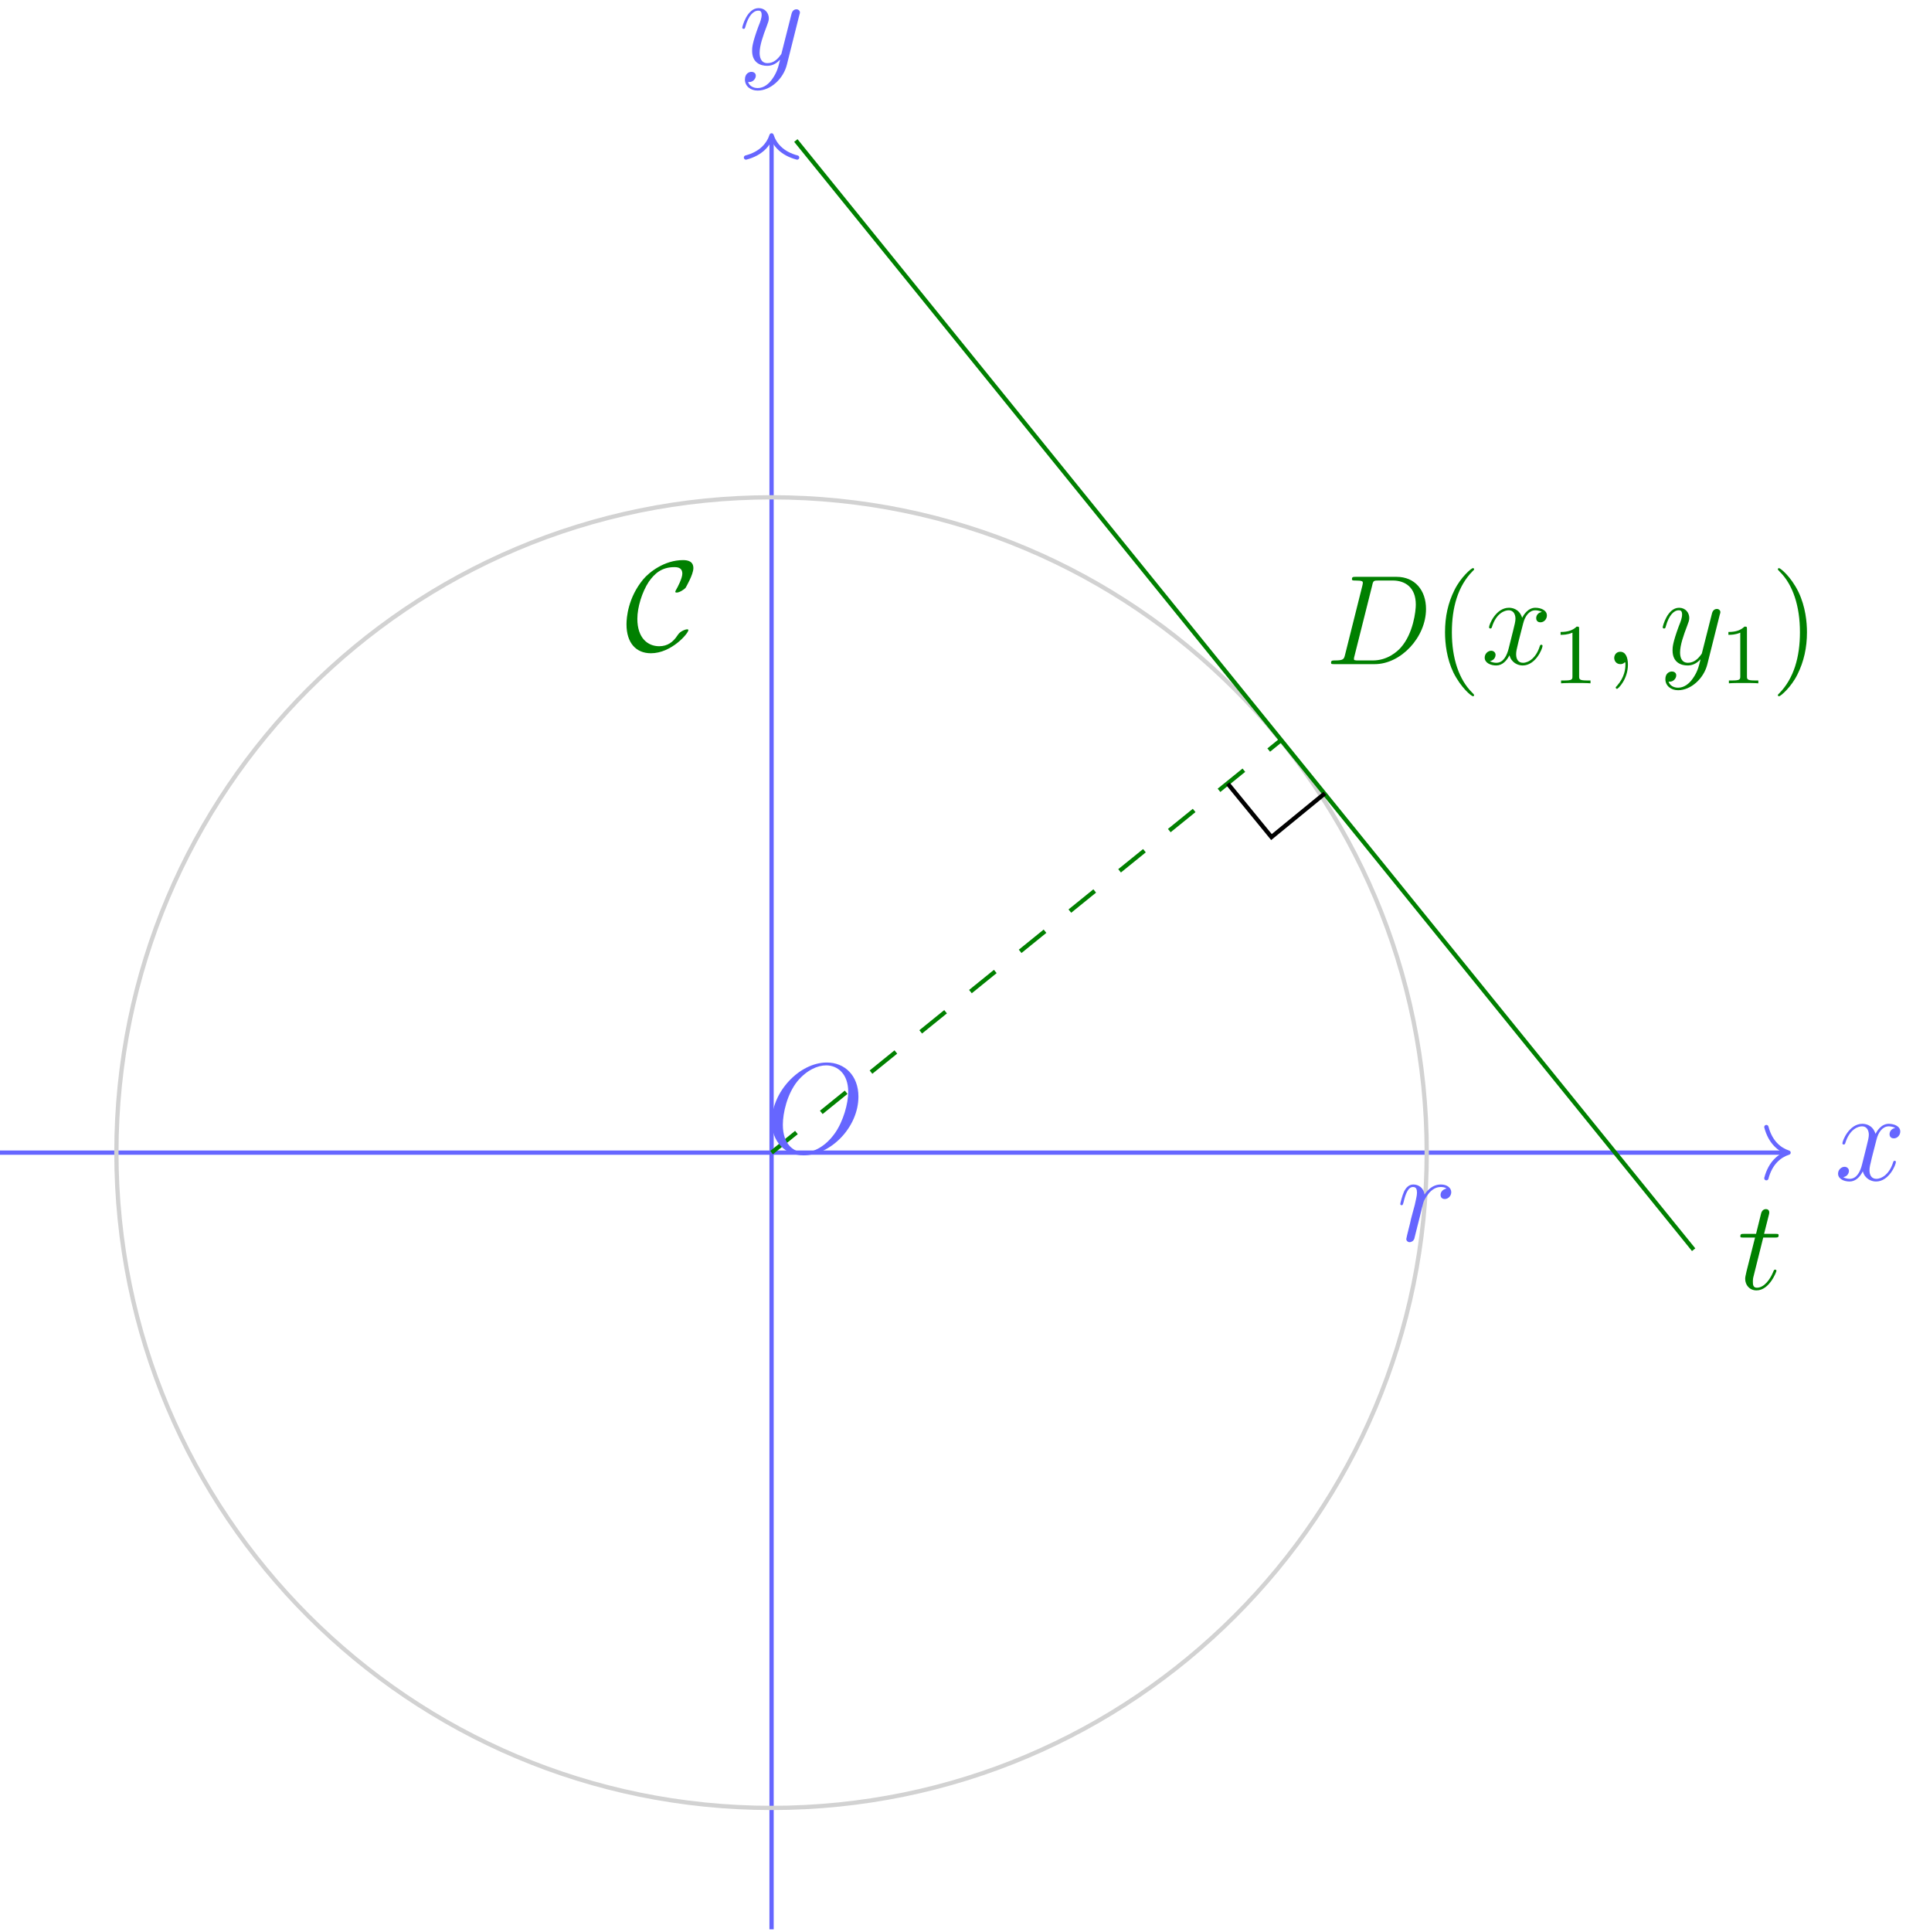
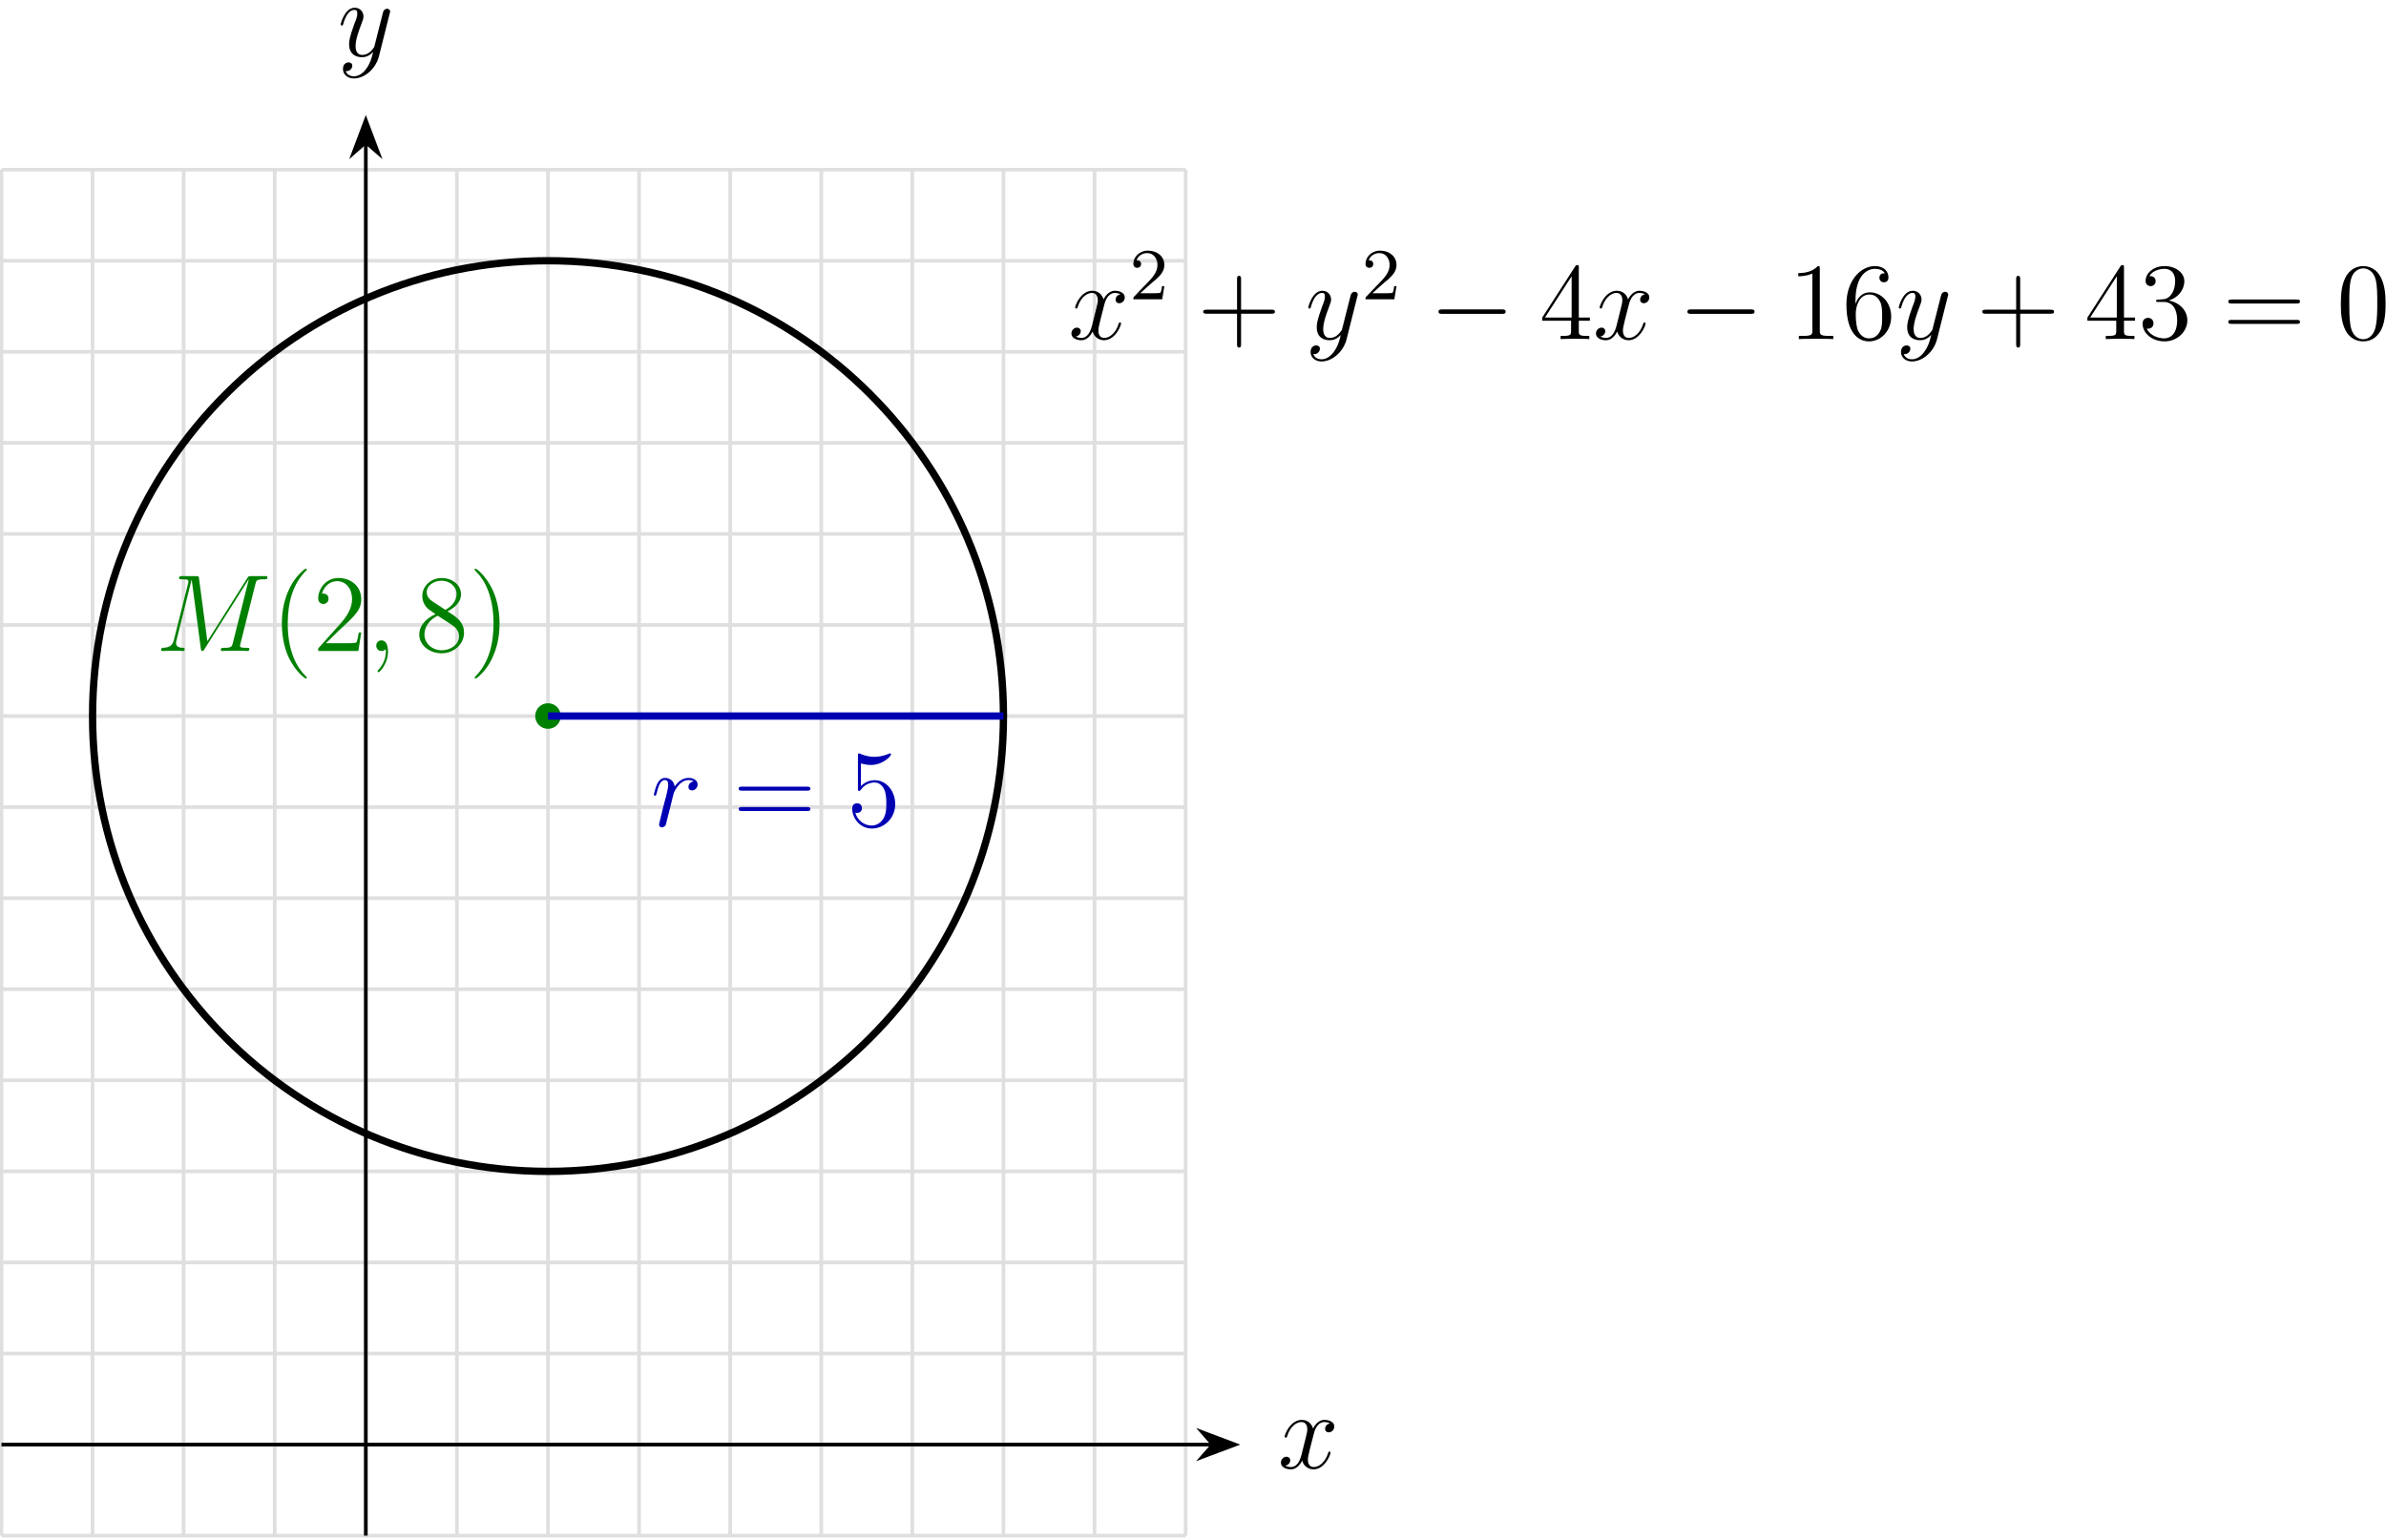
- <svg xmlns="http://www.w3.org/2000/svg" xmlns:xlink="http://www.w3.org/1999/xlink" width="178.065pt" height="180.514pt" viewBox="0 0 178.065 180.514">
+ <svg xmlns="http://www.w3.org/2000/svg" xmlns:xlink="http://www.w3.org/1999/xlink" width="259.884pt" height="167.68pt" viewBox="0 0 259.884 167.68">
  <defs>
    <g>
      <g id="glyph-0-0">
        <path d="M 5.672 -4.875 C 5.281 -4.812 5.141 -4.516 5.141 -4.297 C 5.141 -4 5.359 -3.906 5.531 -3.906 C 5.891 -3.906 6.141 -4.219 6.141 -4.547 C 6.141 -5.047 5.562 -5.266 5.062 -5.266 C 4.344 -5.266 3.938 -4.547 3.828 -4.328 C 3.547 -5.219 2.812 -5.266 2.594 -5.266 C 1.375 -5.266 0.734 -3.703 0.734 -3.438 C 0.734 -3.391 0.781 -3.328 0.859 -3.328 C 0.953 -3.328 0.984 -3.406 1 -3.453 C 1.406 -4.781 2.219 -5.031 2.562 -5.031 C 3.094 -5.031 3.203 -4.531 3.203 -4.25 C 3.203 -3.984 3.125 -3.703 2.984 -3.125 L 2.578 -1.5 C 2.406 -0.781 2.062 -0.125 1.422 -0.125 C 1.359 -0.125 1.062 -0.125 0.812 -0.281 C 1.25 -0.359 1.344 -0.719 1.344 -0.859 C 1.344 -1.094 1.156 -1.25 0.938 -1.25 C 0.641 -1.25 0.328 -0.984 0.328 -0.609 C 0.328 -0.109 0.891 0.125 1.406 0.125 C 1.984 0.125 2.391 -0.328 2.641 -0.828 C 2.828 -0.125 3.438 0.125 3.875 0.125 C 5.094 0.125 5.734 -1.453 5.734 -1.703 C 5.734 -1.766 5.688 -1.812 5.625 -1.812 C 5.516 -1.812 5.5 -1.75 5.469 -1.656 C 5.141 -0.609 4.453 -0.125 3.906 -0.125 C 3.484 -0.125 3.266 -0.438 3.266 -0.922 C 3.266 -1.188 3.312 -1.375 3.5 -2.156 L 3.922 -3.797 C 4.094 -4.5 4.5 -5.031 5.062 -5.031 C 5.078 -5.031 5.422 -5.031 5.672 -4.875 Z M 5.672 -4.875 " />
      </g>
      <g id="glyph-0-1">
        <path d="M 3.141 1.344 C 2.828 1.797 2.359 2.203 1.766 2.203 C 1.625 2.203 1.047 2.172 0.875 1.625 C 0.906 1.641 0.969 1.641 0.984 1.641 C 1.344 1.641 1.594 1.328 1.594 1.047 C 1.594 0.781 1.359 0.688 1.188 0.688 C 0.984 0.688 0.578 0.828 0.578 1.406 C 0.578 2.016 1.094 2.438 1.766 2.438 C 2.969 2.438 4.172 1.344 4.5 0.016 L 5.672 -4.656 C 5.688 -4.703 5.719 -4.781 5.719 -4.859 C 5.719 -5.031 5.562 -5.156 5.391 -5.156 C 5.281 -5.156 5.031 -5.109 4.938 -4.75 L 4.047 -1.234 C 4 -1.016 4 -0.984 3.891 -0.859 C 3.656 -0.531 3.266 -0.125 2.688 -0.125 C 2.016 -0.125 1.953 -0.781 1.953 -1.094 C 1.953 -1.781 2.281 -2.703 2.609 -3.562 C 2.734 -3.906 2.812 -4.078 2.812 -4.312 C 2.812 -4.812 2.453 -5.266 1.859 -5.266 C 0.766 -5.266 0.328 -3.531 0.328 -3.438 C 0.328 -3.391 0.375 -3.328 0.453 -3.328 C 0.562 -3.328 0.578 -3.375 0.625 -3.547 C 0.906 -4.547 1.359 -5.031 1.828 -5.031 C 1.938 -5.031 2.141 -5.031 2.141 -4.641 C 2.141 -4.328 2.016 -3.984 1.828 -3.531 C 1.25 -1.953 1.25 -1.562 1.25 -1.281 C 1.25 -0.141 2.062 0.125 2.656 0.125 C 3 0.125 3.438 0.016 3.844 -0.438 L 3.859 -0.422 C 3.688 0.281 3.562 0.75 3.141 1.344 Z M 3.141 1.344 " />
      </g>
      <g id="glyph-0-2">
-         <path d="M 2.406 -4.812 L 3.5 -4.812 C 3.734 -4.812 3.844 -4.812 3.844 -5.016 C 3.844 -5.156 3.781 -5.156 3.531 -5.156 L 2.484 -5.156 L 2.922 -6.891 C 2.969 -7.062 2.969 -7.094 2.969 -7.172 C 2.969 -7.359 2.828 -7.469 2.672 -7.469 C 2.562 -7.469 2.297 -7.438 2.203 -7.047 L 1.734 -5.156 L 0.609 -5.156 C 0.375 -5.156 0.266 -5.156 0.266 -4.922 C 0.266 -4.812 0.344 -4.812 0.578 -4.812 L 1.641 -4.812 L 0.844 -1.656 C 0.75 -1.234 0.719 -1.109 0.719 -0.953 C 0.719 -0.391 1.109 0.125 1.781 0.125 C 2.984 0.125 3.641 -1.625 3.641 -1.703 C 3.641 -1.781 3.578 -1.812 3.516 -1.812 C 3.484 -1.812 3.438 -1.812 3.422 -1.766 C 3.406 -1.75 3.391 -1.75 3.312 -1.547 C 3.062 -0.953 2.516 -0.125 1.812 -0.125 C 1.453 -0.125 1.438 -0.422 1.438 -0.688 C 1.438 -0.688 1.438 -0.922 1.469 -1.062 Z M 2.406 -4.812 " />
+         <path d="M 10.859 -7.297 C 10.969 -7.703 10.984 -7.812 11.828 -7.812 C 12.062 -7.812 12.172 -7.812 12.172 -8.047 C 12.172 -8.156 12.078 -8.156 11.859 -8.156 L 10.422 -8.156 C 10.125 -8.156 10.109 -8.156 9.984 -7.953 L 5.625 -1.062 L 4.719 -7.906 C 4.688 -8.156 4.672 -8.156 4.359 -8.156 L 2.875 -8.156 C 2.656 -8.156 2.547 -8.156 2.547 -7.938 C 2.547 -7.812 2.656 -7.812 2.828 -7.812 C 3.562 -7.812 3.562 -7.719 3.562 -7.594 C 3.562 -7.562 3.562 -7.5 3.516 -7.312 L 1.984 -1.219 C 1.844 -0.641 1.562 -0.375 0.766 -0.344 C 0.734 -0.344 0.578 -0.328 0.578 -0.125 C 0.578 0 0.688 0 0.734 0 C 0.984 0 1.594 -0.031 1.828 -0.031 L 2.406 -0.031 C 2.562 -0.031 2.766 0 2.938 0 C 3.031 0 3.156 0 3.156 -0.234 C 3.156 -0.328 3.031 -0.344 2.984 -0.344 C 2.594 -0.359 2.219 -0.438 2.219 -0.859 C 2.219 -0.984 2.219 -0.984 2.266 -1.156 L 3.906 -7.75 L 3.922 -7.75 L 4.906 -0.328 C 4.953 -0.031 4.953 0 5.062 0 C 5.203 0 5.266 -0.094 5.312 -0.203 L 10.125 -7.812 L 10.141 -7.812 L 8.406 -0.891 C 8.297 -0.469 8.266 -0.344 7.438 -0.344 C 7.203 -0.344 7.094 -0.344 7.094 -0.125 C 7.094 0 7.203 0 7.266 0 C 7.469 0 7.703 -0.031 7.906 -0.031 L 9.328 -0.031 C 9.531 -0.031 9.781 0 9.984 0 C 10.078 0 10.203 0 10.203 -0.234 C 10.203 -0.344 10.094 -0.344 9.922 -0.344 C 9.188 -0.344 9.188 -0.438 9.188 -0.562 C 9.188 -0.578 9.188 -0.656 9.219 -0.75 Z M 10.859 -7.297 " />
      </g>
      <g id="glyph-0-3">
-         <path d="M 8.672 -5.234 C 8.672 -7.203 7.391 -8.422 5.719 -8.422 C 3.156 -8.422 0.578 -5.672 0.578 -2.906 C 0.578 -1.031 1.812 0.25 3.547 0.25 C 6.062 0.25 8.672 -2.359 8.672 -5.234 Z M 3.625 -0.031 C 2.641 -0.031 1.609 -0.734 1.609 -2.609 C 1.609 -3.688 2 -5.469 2.969 -6.672 C 3.844 -7.719 4.859 -8.156 5.656 -8.156 C 6.703 -8.156 7.719 -7.391 7.719 -5.672 C 7.719 -4.609 7.266 -2.938 6.469 -1.812 C 5.594 -0.578 4.5 -0.031 3.625 -0.031 Z M 3.625 -0.031 " />
+         <path d="M 2.328 0.047 C 2.328 -0.641 2.109 -1.156 1.609 -1.156 C 1.234 -1.156 1.047 -0.844 1.047 -0.578 C 1.047 -0.328 1.219 0 1.625 0 C 1.781 0 1.906 -0.047 2.016 -0.156 C 2.047 -0.172 2.062 -0.172 2.062 -0.172 C 2.094 -0.172 2.094 -0.016 2.094 0.047 C 2.094 0.438 2.016 1.219 1.328 2 C 1.188 2.141 1.188 2.156 1.188 2.188 C 1.188 2.25 1.25 2.312 1.312 2.312 C 1.406 2.312 2.328 1.422 2.328 0.047 Z M 2.328 0.047 " />
      </g>
      <g id="glyph-0-4">
-         <path d="M 1.875 -0.891 C 1.766 -0.469 1.75 -0.344 0.906 -0.344 C 0.688 -0.344 0.562 -0.344 0.562 -0.125 C 0.562 0 0.641 0 0.875 0 L 4.656 0 C 7.078 0 9.438 -2.5 9.438 -5.156 C 9.438 -6.891 8.406 -8.156 6.688 -8.156 L 2.859 -8.156 C 2.625 -8.156 2.516 -8.156 2.516 -7.938 C 2.516 -7.812 2.625 -7.812 2.812 -7.812 C 3.531 -7.812 3.531 -7.719 3.531 -7.594 C 3.531 -7.562 3.531 -7.5 3.484 -7.312 Z M 4.406 -7.344 C 4.5 -7.797 4.547 -7.812 5.016 -7.812 L 6.328 -7.812 C 7.453 -7.812 8.484 -7.203 8.484 -5.562 C 8.484 -4.953 8.25 -2.875 7.094 -1.562 C 6.75 -1.172 5.844 -0.344 4.469 -0.344 L 3.109 -0.344 C 2.938 -0.344 2.922 -0.344 2.844 -0.359 C 2.719 -0.375 2.703 -0.391 2.703 -0.484 C 2.703 -0.578 2.719 -0.641 2.75 -0.75 Z M 4.406 -7.344 " />
-       </g>
-       <g id="glyph-0-5">
-         <path d="M 2.328 0.047 C 2.328 -0.641 2.109 -1.156 1.609 -1.156 C 1.234 -1.156 1.047 -0.844 1.047 -0.578 C 1.047 -0.328 1.219 0 1.625 0 C 1.781 0 1.906 -0.047 2.016 -0.156 C 2.047 -0.172 2.062 -0.172 2.062 -0.172 C 2.094 -0.172 2.094 -0.016 2.094 0.047 C 2.094 0.438 2.016 1.219 1.328 2 C 1.188 2.141 1.188 2.156 1.188 2.188 C 1.188 2.25 1.25 2.312 1.312 2.312 C 1.406 2.312 2.328 1.422 2.328 0.047 Z M 2.328 0.047 " />
-       </g>
-       <g id="glyph-0-6">
        <path d="M 4.656 -4.891 C 4.281 -4.812 4.094 -4.547 4.094 -4.297 C 4.094 -4 4.312 -3.906 4.484 -3.906 C 4.812 -3.906 5.094 -4.203 5.094 -4.547 C 5.094 -4.938 4.719 -5.266 4.125 -5.266 C 3.641 -5.266 3.094 -5.062 2.594 -4.328 C 2.516 -4.953 2.031 -5.266 1.547 -5.266 C 1.094 -5.266 0.844 -4.906 0.703 -4.656 C 0.5 -4.219 0.328 -3.5 0.328 -3.438 C 0.328 -3.391 0.375 -3.328 0.453 -3.328 C 0.547 -3.328 0.562 -3.344 0.641 -3.625 C 0.812 -4.344 1.047 -5.031 1.516 -5.031 C 1.812 -5.031 1.891 -4.828 1.891 -4.484 C 1.891 -4.219 1.766 -3.75 1.688 -3.375 L 1.344 -2.094 C 1.297 -1.859 1.172 -1.328 1.109 -1.109 C 1.031 -0.797 0.891 -0.234 0.891 -0.172 C 0.891 -0.016 1.031 0.125 1.203 0.125 C 1.344 0.125 1.562 0.031 1.641 -0.203 C 1.672 -0.297 2.109 -2.109 2.188 -2.375 C 2.25 -2.641 2.312 -2.891 2.375 -3.156 C 2.422 -3.328 2.469 -3.516 2.516 -3.672 C 2.547 -3.781 2.875 -4.359 3.172 -4.625 C 3.312 -4.75 3.625 -5.031 4.109 -5.031 C 4.297 -5.031 4.5 -5 4.656 -4.891 Z M 4.656 -4.891 " />
      </g>
      <g id="glyph-1-0">
        <path d="M 3.891 2.906 C 3.891 2.875 3.891 2.844 3.688 2.641 C 2.484 1.438 1.812 -0.531 1.812 -2.969 C 1.812 -5.297 2.375 -7.297 3.766 -8.703 C 3.891 -8.812 3.891 -8.828 3.891 -8.875 C 3.891 -8.938 3.828 -8.969 3.781 -8.969 C 3.625 -8.969 2.641 -8.109 2.062 -6.938 C 1.453 -5.719 1.172 -4.453 1.172 -2.969 C 1.172 -1.906 1.344 -0.484 1.953 0.781 C 2.672 2.219 3.641 3 3.781 3 C 3.828 3 3.891 2.969 3.891 2.906 Z M 3.891 2.906 " />
      </g>
      <g id="glyph-1-1">
+         <path d="M 5.266 -2.016 L 5 -2.016 C 4.953 -1.812 4.859 -1.141 4.75 -0.953 C 4.656 -0.844 3.984 -0.844 3.625 -0.844 L 1.406 -0.844 C 1.734 -1.125 2.469 -1.891 2.766 -2.172 C 4.594 -3.844 5.266 -4.469 5.266 -5.656 C 5.266 -7.031 4.172 -7.953 2.781 -7.953 C 1.406 -7.953 0.578 -6.766 0.578 -5.734 C 0.578 -5.125 1.109 -5.125 1.141 -5.125 C 1.406 -5.125 1.703 -5.312 1.703 -5.688 C 1.703 -6.031 1.484 -6.25 1.141 -6.25 C 1.047 -6.25 1.016 -6.25 0.984 -6.234 C 1.203 -7.047 1.859 -7.609 2.625 -7.609 C 3.641 -7.609 4.266 -6.75 4.266 -5.656 C 4.266 -4.641 3.688 -3.75 3 -2.984 L 0.578 -0.281 L 0.578 0 L 4.953 0 Z M 5.266 -2.016 " />
+       </g>
+       <g id="glyph-1-2">
+         <path d="M 3.562 -4.312 C 4.156 -4.641 5.031 -5.188 5.031 -6.188 C 5.031 -7.234 4.031 -7.953 2.922 -7.953 C 1.75 -7.953 0.812 -7.078 0.812 -5.984 C 0.812 -5.578 0.938 -5.172 1.266 -4.766 C 1.406 -4.609 1.406 -4.609 2.25 -4.016 C 1.094 -3.484 0.484 -2.672 0.484 -1.812 C 0.484 -0.531 1.703 0.25 2.922 0.25 C 4.25 0.25 5.359 -0.734 5.359 -1.984 C 5.359 -3.203 4.5 -3.734 3.562 -4.312 Z M 1.938 -5.391 C 1.781 -5.5 1.297 -5.812 1.297 -6.391 C 1.297 -7.172 2.109 -7.656 2.922 -7.656 C 3.781 -7.656 4.547 -7.047 4.547 -6.188 C 4.547 -5.453 4.016 -4.859 3.328 -4.484 Z M 2.5 -3.844 L 3.938 -2.906 C 4.25 -2.703 4.812 -2.328 4.812 -1.609 C 4.812 -0.688 3.891 -0.078 2.922 -0.078 C 1.906 -0.078 1.047 -0.812 1.047 -1.812 C 1.047 -2.734 1.719 -3.484 2.5 -3.844 Z M 2.5 -3.844 " />
+       </g>
+       <g id="glyph-1-3">
        <path d="M 3.375 -2.969 C 3.375 -3.891 3.25 -5.359 2.578 -6.75 C 1.875 -8.188 0.891 -8.969 0.766 -8.969 C 0.719 -8.969 0.656 -8.938 0.656 -8.875 C 0.656 -8.828 0.656 -8.812 0.859 -8.609 C 2.062 -7.406 2.719 -5.422 2.719 -2.984 C 2.719 -0.672 2.156 1.328 0.781 2.734 C 0.656 2.844 0.656 2.875 0.656 2.906 C 0.656 2.969 0.719 3 0.766 3 C 0.922 3 1.906 2.141 2.484 0.969 C 3.094 -0.25 3.375 -1.547 3.375 -2.969 Z M 3.375 -2.969 " />
      </g>
+       <g id="glyph-1-4">
+         <path d="M 8.062 -3.875 C 8.234 -3.875 8.453 -3.875 8.453 -4.094 C 8.453 -4.312 8.25 -4.312 8.062 -4.312 L 1.031 -4.312 C 0.859 -4.312 0.641 -4.312 0.641 -4.094 C 0.641 -3.875 0.844 -3.875 1.031 -3.875 Z M 8.062 -1.656 C 8.234 -1.656 8.453 -1.656 8.453 -1.859 C 8.453 -2.094 8.25 -2.094 8.062 -2.094 L 1.031 -2.094 C 0.859 -2.094 0.641 -2.094 0.641 -1.875 C 0.641 -1.656 0.844 -1.656 1.031 -1.656 Z M 8.062 -1.656 " />
+       </g>
+       <g id="glyph-1-5">
+         <path d="M 1.531 -6.844 C 2.047 -6.688 2.469 -6.672 2.594 -6.672 C 3.938 -6.672 4.812 -7.656 4.812 -7.828 C 4.812 -7.875 4.781 -7.938 4.703 -7.938 C 4.688 -7.938 4.656 -7.938 4.547 -7.891 C 3.891 -7.609 3.312 -7.562 3 -7.562 C 2.219 -7.562 1.656 -7.812 1.422 -7.906 C 1.344 -7.938 1.312 -7.938 1.297 -7.938 C 1.203 -7.938 1.203 -7.859 1.203 -7.672 L 1.203 -4.125 C 1.203 -3.906 1.203 -3.844 1.344 -3.844 C 1.406 -3.844 1.422 -3.844 1.547 -4 C 1.875 -4.484 2.438 -4.766 3.031 -4.766 C 3.672 -4.766 3.984 -4.188 4.078 -3.984 C 4.281 -3.516 4.297 -2.922 4.297 -2.469 C 4.297 -2.016 4.297 -1.344 3.953 -0.797 C 3.688 -0.375 3.234 -0.078 2.703 -0.078 C 1.906 -0.078 1.141 -0.609 0.922 -1.484 C 0.984 -1.453 1.047 -1.453 1.109 -1.453 C 1.312 -1.453 1.641 -1.562 1.641 -1.969 C 1.641 -2.312 1.406 -2.5 1.109 -2.5 C 0.891 -2.5 0.578 -2.391 0.578 -1.922 C 0.578 -0.906 1.406 0.25 2.719 0.25 C 4.078 0.25 5.266 -0.891 5.266 -2.406 C 5.266 -3.828 4.297 -5.016 3.047 -5.016 C 2.359 -5.016 1.844 -4.703 1.531 -4.375 Z M 1.531 -6.844 " />
+       </g>
+       <g id="glyph-1-6">
+         <path d="M 4.766 -2.766 L 8.062 -2.766 C 8.234 -2.766 8.453 -2.766 8.453 -2.969 C 8.453 -3.203 8.25 -3.203 8.062 -3.203 L 4.766 -3.203 L 4.766 -6.5 C 4.766 -6.672 4.766 -6.891 4.547 -6.891 C 4.328 -6.891 4.328 -6.688 4.328 -6.5 L 4.328 -3.203 L 1.031 -3.203 C 0.859 -3.203 0.641 -3.203 0.641 -2.984 C 0.641 -2.766 0.844 -2.766 1.031 -2.766 L 4.328 -2.766 L 4.328 0.531 C 4.328 0.703 4.328 0.922 4.547 0.922 C 4.766 0.922 4.766 0.719 4.766 0.531 Z M 4.766 -2.766 " />
+       </g>
+       <g id="glyph-1-7">
+         <path d="M 4.312 -7.781 C 4.312 -8.016 4.312 -8.062 4.141 -8.062 C 4.047 -8.062 4.016 -8.062 3.922 -7.922 L 0.328 -2.344 L 0.328 -2 L 3.469 -2 L 3.469 -0.906 C 3.469 -0.469 3.438 -0.344 2.562 -0.344 L 2.328 -0.344 L 2.328 0 C 2.609 -0.031 3.547 -0.031 3.891 -0.031 C 4.219 -0.031 5.172 -0.031 5.453 0 L 5.453 -0.344 L 5.219 -0.344 C 4.344 -0.344 4.312 -0.469 4.312 -0.906 L 4.312 -2 L 5.516 -2 L 5.516 -2.344 L 4.312 -2.344 Z M 3.531 -6.844 L 3.531 -2.344 L 0.625 -2.344 Z M 3.531 -6.844 " />
+       </g>
+       <g id="glyph-1-8">
+         <path d="M 3.438 -7.656 C 3.438 -7.938 3.438 -7.953 3.203 -7.953 C 2.922 -7.625 2.312 -7.188 1.094 -7.188 L 1.094 -6.844 C 1.359 -6.844 1.953 -6.844 2.625 -7.141 L 2.625 -0.922 C 2.625 -0.484 2.578 -0.344 1.531 -0.344 L 1.156 -0.344 L 1.156 0 C 1.484 -0.031 2.641 -0.031 3.031 -0.031 C 3.438 -0.031 4.578 -0.031 4.906 0 L 4.906 -0.344 L 4.531 -0.344 C 3.484 -0.344 3.438 -0.484 3.438 -0.922 Z M 3.438 -7.656 " />
+       </g>
+       <g id="glyph-1-9">
+         <path d="M 1.469 -4.156 C 1.469 -7.188 2.938 -7.656 3.578 -7.656 C 4.016 -7.656 4.453 -7.531 4.672 -7.172 C 4.531 -7.172 4.078 -7.172 4.078 -6.688 C 4.078 -6.422 4.25 -6.188 4.562 -6.188 C 4.859 -6.188 5.062 -6.375 5.062 -6.719 C 5.062 -7.344 4.609 -7.953 3.578 -7.953 C 2.062 -7.953 0.484 -6.406 0.484 -3.781 C 0.484 -0.484 1.922 0.25 2.938 0.25 C 4.25 0.25 5.359 -0.891 5.359 -2.438 C 5.359 -4.031 4.25 -5.094 3.047 -5.094 C 1.984 -5.094 1.594 -4.172 1.469 -3.844 Z M 2.938 -0.078 C 2.188 -0.078 1.828 -0.734 1.719 -0.984 C 1.609 -1.297 1.5 -1.891 1.5 -2.719 C 1.5 -3.672 1.922 -4.859 3 -4.859 C 3.656 -4.859 4 -4.406 4.188 -4 C 4.375 -3.562 4.375 -2.969 4.375 -2.453 C 4.375 -1.844 4.375 -1.297 4.141 -0.844 C 3.844 -0.281 3.422 -0.078 2.938 -0.078 Z M 2.938 -0.078 " />
+       </g>
+       <g id="glyph-1-10">
+         <path d="M 2.203 -4.297 C 2 -4.281 1.953 -4.266 1.953 -4.156 C 1.953 -4.047 2.016 -4.047 2.219 -4.047 L 2.766 -4.047 C 3.797 -4.047 4.25 -3.203 4.25 -2.062 C 4.25 -0.484 3.438 -0.078 2.844 -0.078 C 2.266 -0.078 1.297 -0.344 0.938 -1.141 C 1.328 -1.078 1.672 -1.297 1.672 -1.719 C 1.672 -2.062 1.422 -2.312 1.094 -2.312 C 0.797 -2.312 0.484 -2.141 0.484 -1.688 C 0.484 -0.625 1.547 0.25 2.875 0.25 C 4.297 0.25 5.359 -0.844 5.359 -2.047 C 5.359 -3.141 4.469 -4 3.328 -4.203 C 4.359 -4.5 5.031 -5.375 5.031 -6.312 C 5.031 -7.25 4.047 -7.953 2.891 -7.953 C 1.703 -7.953 0.812 -7.219 0.812 -6.344 C 0.812 -5.875 1.188 -5.766 1.359 -5.766 C 1.609 -5.766 1.906 -5.953 1.906 -6.312 C 1.906 -6.688 1.609 -6.859 1.344 -6.859 C 1.281 -6.859 1.25 -6.859 1.219 -6.844 C 1.672 -7.656 2.797 -7.656 2.859 -7.656 C 3.25 -7.656 4.031 -7.484 4.031 -6.312 C 4.031 -6.078 4 -5.422 3.641 -4.906 C 3.281 -4.375 2.875 -4.344 2.562 -4.328 Z M 2.203 -4.297 " />
+       </g>
+       <g id="glyph-1-11">
+         <path d="M 5.359 -3.828 C 5.359 -4.812 5.297 -5.781 4.859 -6.688 C 4.375 -7.688 3.516 -7.953 2.922 -7.953 C 2.234 -7.953 1.391 -7.609 0.938 -6.609 C 0.609 -5.859 0.484 -5.109 0.484 -3.828 C 0.484 -2.672 0.578 -1.797 1 -0.938 C 1.469 -0.031 2.297 0.25 2.922 0.25 C 3.953 0.25 4.547 -0.375 4.906 -1.062 C 5.328 -1.953 5.359 -3.125 5.359 -3.828 Z M 2.922 0.016 C 2.531 0.016 1.75 -0.203 1.531 -1.5 C 1.406 -2.219 1.406 -3.125 1.406 -3.969 C 1.406 -4.953 1.406 -5.828 1.594 -6.531 C 1.797 -7.344 2.406 -7.703 2.922 -7.703 C 3.375 -7.703 4.062 -7.438 4.297 -6.406 C 4.453 -5.719 4.453 -4.781 4.453 -3.969 C 4.453 -3.172 4.453 -2.266 4.312 -1.531 C 4.094 -0.219 3.328 0.016 2.922 0.016 Z M 2.922 0.016 " />
+       </g>
      <g id="glyph-2-0">
-         <path d="M 2.5 -5.078 C 2.5 -5.297 2.484 -5.297 2.266 -5.297 C 1.938 -4.984 1.516 -4.797 0.766 -4.797 L 0.766 -4.531 C 0.984 -4.531 1.406 -4.531 1.875 -4.734 L 1.875 -0.656 C 1.875 -0.359 1.844 -0.266 1.094 -0.266 L 0.812 -0.266 L 0.812 0 C 1.141 -0.031 1.828 -0.031 2.188 -0.031 C 2.547 -0.031 3.234 -0.031 3.562 0 L 3.562 -0.266 L 3.281 -0.266 C 2.531 -0.266 2.5 -0.359 2.5 -0.656 Z M 2.5 -5.078 " />
+         <path d="M 2.25 -1.625 C 2.375 -1.75 2.703 -2.016 2.844 -2.125 C 3.328 -2.578 3.797 -3.016 3.797 -3.734 C 3.797 -4.688 3 -5.297 2.016 -5.297 C 1.047 -5.297 0.422 -4.578 0.422 -3.859 C 0.422 -3.469 0.734 -3.422 0.844 -3.422 C 1.016 -3.422 1.266 -3.531 1.266 -3.844 C 1.266 -4.25 0.859 -4.25 0.766 -4.25 C 1 -4.844 1.531 -5.031 1.922 -5.031 C 2.656 -5.031 3.047 -4.406 3.047 -3.734 C 3.047 -2.906 2.469 -2.297 1.516 -1.344 L 0.516 -0.297 C 0.422 -0.219 0.422 -0.203 0.422 0 L 3.562 0 L 3.797 -1.422 L 3.547 -1.422 C 3.531 -1.266 3.469 -0.875 3.375 -0.719 C 3.328 -0.656 2.719 -0.656 2.594 -0.656 L 1.172 -0.656 Z M 2.25 -1.625 " />
      </g>
      <g id="glyph-3-0">
-         <path d="M 5.922 -1.875 C 5.922 -1.953 5.875 -1.953 5.812 -1.953 C 5.609 -1.953 5.312 -1.781 5.312 -1.781 C 5.062 -1.625 5.016 -1.547 4.875 -1.344 C 4.5 -0.781 3.984 -0.375 3.203 -0.375 C 2.125 -0.375 1.156 -1.141 1.156 -2.938 C 1.156 -4.016 1.594 -5.438 2.219 -6.391 C 2.75 -7.141 3.391 -7.766 4.625 -7.766 C 5.078 -7.766 5.359 -7.609 5.359 -7.156 C 5.359 -6.734 4.922 -5.891 4.781 -5.656 C 4.703 -5.516 4.703 -5.5 4.703 -5.469 C 4.703 -5.391 4.766 -5.391 4.844 -5.391 C 5.078 -5.391 5.516 -5.656 5.672 -5.844 C 5.688 -5.891 6.391 -7.062 6.391 -7.672 C 6.391 -8.328 5.844 -8.422 5.422 -8.422 C 3.688 -8.422 2.266 -7.297 1.703 -6.625 C 0.281 -4.906 0.141 -3.047 0.141 -2.422 C 0.141 -0.688 1.031 0.281 2.422 0.281 C 4.344 0.281 5.922 -1.578 5.922 -1.875 Z M 5.922 -1.875 " />
+         <path d="M 7.875 -2.75 C 8.078 -2.75 8.297 -2.75 8.297 -2.984 C 8.297 -3.234 8.078 -3.234 7.875 -3.234 L 1.406 -3.234 C 1.203 -3.234 0.984 -3.234 0.984 -2.984 C 0.984 -2.75 1.203 -2.75 1.406 -2.75 Z M 7.875 -2.75 " />
      </g>
    </g>
    <clipPath id="clip-0">
-       <path clip-rule="nonzero" d="M 171 104 L 177.598 104 L 177.598 111 L 171 111 Z M 171 104 " />
+       <path clip-rule="nonzero" d="M 0 18 L 130 18 L 130 167.52 L 0 167.52 Z M 0 18 " />
    </clipPath>
    <clipPath id="clip-1">
-       <path clip-rule="nonzero" d="M 71 12 L 73 12 L 73 180.27 L 71 180.27 Z M 71 12 " />
+       <path clip-rule="nonzero" d="M 39 15 L 41 15 L 41 167.52 L 39 167.52 Z M 39 15 " />
+     </clipPath>
+     <clipPath id="clip-2">
+       <path clip-rule="nonzero" d="M 254 28 L 259.824 28 L 259.824 38 L 254 38 Z M 254 28 " />
    </clipPath>
  </defs>
-   <path fill="none" stroke-width="0.399" stroke-linecap="butt" stroke-linejoin="miter" stroke="rgb(39.999%, 39.999%, 100%)" stroke-opacity="1" stroke-miterlimit="10" d="M -72.567 -0.001 L 94.848 -0.001 " transform="matrix(1, 0, 0, -1, 72.1095, 107.694)" />
-   <path fill="none" stroke-width="0.399" stroke-linecap="round" stroke-linejoin="round" stroke="rgb(39.999%, 39.999%, 100%)" stroke-opacity="1" stroke-miterlimit="10" d="M -2.074 2.389 C -1.695 0.956 -0.851 0.28 0 -0.001 C -0.851 -0.279 -1.695 -0.954 -2.074 -2.392 " transform="matrix(1, 0, 0, -1, 167.1558, 107.694)" />
  <g clip-path="url(#clip-0)">
-     <g fill="rgb(39.999%, 39.999%, 100%)" fill-opacity="1">
-       <use xlink:href="#glyph-0-0" x="171.454" y="110.268" />
+     <path fill="none" stroke-width="0.399" stroke-linecap="butt" stroke-linejoin="miter" stroke="rgb(87.5%, 87.5%, 87.5%)" stroke-opacity="1" stroke-miterlimit="10" d="M -39.685 -9.92 L 89.296 -9.92 M -39.685 -0.002 L 89.296 -0.002 M -39.685 9.92 L 89.296 9.92 M -39.685 19.842 L 89.296 19.842 M -39.685 29.764 L 89.296 29.764 M -39.685 39.686 L 89.296 39.686 M -39.685 49.608 L 89.296 49.608 M -39.685 59.53 L 89.296 59.53 M -39.685 69.451 L 89.296 69.451 M -39.685 79.373 L 89.296 79.373 M -39.685 89.295 L 89.296 89.295 M -39.685 99.217 L 89.296 99.217 M -39.685 109.139 L 89.296 109.139 M -39.685 119.057 L 89.296 119.057 M -39.685 128.979 L 89.296 128.979 M -39.685 138.897 L 89.296 138.897 M -39.685 -9.92 L -39.685 138.901 M -29.763 -9.92 L -29.763 138.901 M -19.845 -9.92 L -19.845 138.901 M -9.923 -9.92 L -9.923 138.901 M -0.001 -9.92 L -0.001 138.901 M 9.921 -9.92 L 9.921 138.901 M 19.843 -9.92 L 19.843 138.901 M 29.764 -9.92 L 29.764 138.901 M 39.686 -9.92 L 39.686 138.901 M 49.608 -9.92 L 49.608 138.901 M 59.53 -9.92 L 59.53 138.901 M 69.452 -9.92 L 69.452 138.901 M 79.374 -9.92 L 79.374 138.901 M 89.292 -9.92 L 89.292 138.901 " transform="matrix(1, 0, 0, -1, 39.845, 157.385)" />
+   </g>
+   <path fill="none" stroke-width="0.399" stroke-linecap="butt" stroke-linejoin="miter" stroke="rgb(0%, 0%, 0%)" stroke-opacity="1" stroke-miterlimit="10" d="M -39.685 -0.002 L 92.182 -0.002 " transform="matrix(1, 0, 0, -1, 39.845, 157.385)" />
+   <path fill-rule="nonzero" fill="rgb(0%, 0%, 0%)" fill-opacity="1" stroke-width="0.399" stroke-linecap="butt" stroke-linejoin="miter" stroke="rgb(0%, 0%, 0%)" stroke-opacity="1" stroke-miterlimit="10" d="M 4.214 -0.002 L 0.643 1.346 L 1.819 -0.002 L 0.643 -1.345 Z M 4.214 -0.002 " transform="matrix(1, 0, 0, -1, 130.3099, 157.385)" />
+   <g fill="rgb(0%, 0%, 0%)" fill-opacity="1">
+     <use xlink:href="#glyph-0-0" x="139.191" y="159.959" />
+   </g>
+   <g clip-path="url(#clip-1)">
+     <path fill="none" stroke-width="0.399" stroke-linecap="butt" stroke-linejoin="miter" stroke="rgb(0%, 0%, 0%)" stroke-opacity="1" stroke-miterlimit="10" d="M -0.001 -9.92 L -0.001 141.791 " transform="matrix(1, 0, 0, -1, 39.845, 157.385)" />
+   </g>
+   <path fill-rule="nonzero" fill="rgb(0%, 0%, 0%)" fill-opacity="1" stroke-width="0.399" stroke-linecap="butt" stroke-linejoin="miter" stroke="rgb(0%, 0%, 0%)" stroke-opacity="1" stroke-miterlimit="10" d="M 4.215 0.001 L 0.644 1.345 L 1.816 0.001 L 0.644 -1.346 Z M 4.215 0.001 " transform="matrix(0, -1, -1, 0, 39.845, 17.31234)" />
+   <g fill="rgb(0%, 0%, 0%)" fill-opacity="1">
+     <use xlink:href="#glyph-0-1" x="36.777" y="6.108" />
+   </g>
+   <path fill="none" stroke-width="0.797" stroke-linecap="butt" stroke-linejoin="miter" stroke="rgb(0%, 0%, 0%)" stroke-opacity="1" stroke-miterlimit="10" d="M 69.452 79.373 C 69.452 106.772 47.241 128.979 19.843 128.979 C -7.556 128.979 -29.763 106.772 -29.763 79.373 C -29.763 51.975 -7.556 29.764 19.843 29.764 C 47.241 29.764 69.452 51.975 69.452 79.373 Z M 69.452 79.373 " transform="matrix(1, 0, 0, -1, 39.845, 157.385)" />
+   <path fill-rule="nonzero" fill="rgb(0%, 50%, 0%)" fill-opacity="1" d="M 61.082 78.012 C 61.082 77.242 60.457 76.617 59.688 76.617 C 58.918 76.617 58.293 77.242 58.293 78.012 C 58.293 78.781 58.918 79.406 59.688 79.406 C 60.457 79.406 61.082 78.781 61.082 78.012 Z M 61.082 78.012 " />
+   <g fill="rgb(0%, 50%, 0%)" fill-opacity="1">
+     <use xlink:href="#glyph-0-2" x="16.96" y="70.925" />
+   </g>
+   <g fill="rgb(0%, 50%, 0%)" fill-opacity="1">
+     <use xlink:href="#glyph-1-0" x="29.529" y="70.925" />
+     <use xlink:href="#glyph-1-1" x="34.081" y="70.925" />
+   </g>
+   <g fill="rgb(0%, 50%, 0%)" fill-opacity="1">
+     <use xlink:href="#glyph-0-3" x="39.934" y="70.925" />
+   </g>
+   <g fill="rgb(0%, 50%, 0%)" fill-opacity="1">
+     <use xlink:href="#glyph-1-2" x="45.183" y="70.925" />
+     <use xlink:href="#glyph-1-3" x="51.036" y="70.925" />
+   </g>
+   <path fill="none" stroke-width="0.797" stroke-linecap="butt" stroke-linejoin="miter" stroke="rgb(0%, 0%, 70%)" stroke-opacity="1" stroke-miterlimit="10" d="M 19.843 79.373 L 69.452 79.373 " transform="matrix(1, 0, 0, -1, 39.845, 157.385)" />
+   <g fill="rgb(0%, 0%, 70%)" fill-opacity="1">
+     <use xlink:href="#glyph-0-4" x="70.892" y="90.018" />
+   </g>
+   <g fill="rgb(0%, 0%, 70%)" fill-opacity="1">
+     <use xlink:href="#glyph-1-4" x="79.814" y="90.018" />
+   </g>
+   <g fill="rgb(0%, 0%, 70%)" fill-opacity="1">
+     <use xlink:href="#glyph-1-5" x="92.243" y="90.018" />
+   </g>
+   <g fill="rgb(0%, 0%, 0%)" fill-opacity="1">
+     <use xlink:href="#glyph-0-0" x="116.371" y="36.943" />
+   </g>
+   <g fill="rgb(0%, 0%, 0%)" fill-opacity="1">
+     <use xlink:href="#glyph-2-0" x="123.023" y="32.604" />
+   </g>
+   <g fill="rgb(0%, 0%, 0%)" fill-opacity="1">
+     <use xlink:href="#glyph-1-6" x="130.412" y="36.943" />
+   </g>
+   <g fill="rgb(0%, 0%, 0%)" fill-opacity="1">
+     <use xlink:href="#glyph-0-1" x="142.171" y="36.943" />
+   </g>
+   <g fill="rgb(0%, 0%, 0%)" fill-opacity="1">
+     <use xlink:href="#glyph-2-0" x="148.31" y="32.604" />
+   </g>
+   <g fill="rgb(0%, 0%, 0%)" fill-opacity="1">
+     <use xlink:href="#glyph-3-0" x="155.699" y="36.943" />
+   </g>
+   <g fill="rgb(0%, 0%, 0%)" fill-opacity="1">
+     <use xlink:href="#glyph-1-7" x="167.652" y="36.943" />
+   </g>
+   <g fill="rgb(0%, 0%, 0%)" fill-opacity="1">
+     <use xlink:href="#glyph-0-0" x="173.505" y="36.943" />
+   </g>
+   <g fill="rgb(0%, 0%, 0%)" fill-opacity="1">
+     <use xlink:href="#glyph-3-0" x="182.811" y="36.943" />
+   </g>
+   <g fill="rgb(0%, 0%, 0%)" fill-opacity="1">
+     <use xlink:href="#glyph-1-8" x="194.776" y="36.943" />
+     <use xlink:href="#glyph-1-9" x="200.629" y="36.943" />
+   </g>
+   <g fill="rgb(0%, 0%, 0%)" fill-opacity="1">
+     <use xlink:href="#glyph-0-1" x="206.482" y="36.943" />
+   </g>
+   <g fill="rgb(0%, 0%, 0%)" fill-opacity="1">
+     <use xlink:href="#glyph-1-6" x="215.274" y="36.943" />
+   </g>
+   <g fill="rgb(0%, 0%, 0%)" fill-opacity="1">
+     <use xlink:href="#glyph-1-7" x="227.033" y="36.943" />
+     <use xlink:href="#glyph-1-10" x="232.887" y="36.943" />
+   </g>
+   <g fill="rgb(0%, 0%, 0%)" fill-opacity="1">
+     <use xlink:href="#glyph-1-4" x="242.063" y="36.943" />
+   </g>
+   <g clip-path="url(#clip-2)">
+     <g fill="rgb(0%, 0%, 0%)" fill-opacity="1">
+       <use xlink:href="#glyph-1-11" x="254.48" y="36.943" />
    </g>
  </g>
-   <g clip-path="url(#clip-1)">
-     <path fill="none" stroke-width="0.399" stroke-linecap="butt" stroke-linejoin="miter" stroke="rgb(39.999%, 39.999%, 100%)" stroke-opacity="1" stroke-miterlimit="10" d="M -0 -72.568 L -0 94.846 " transform="matrix(1, 0, 0, -1, 72.1095, 107.694)" />
-   </g>
-   <path fill="none" stroke-width="0.399" stroke-linecap="round" stroke-linejoin="round" stroke="rgb(39.999%, 39.999%, 100%)" stroke-opacity="1" stroke-miterlimit="10" d="M -2.071 2.391 C -1.692 0.957 -0.848 0.277 -0.001 0 C -0.848 -0.277 -1.692 -0.957 -2.071 -2.39 " transform="matrix(0, -1, -1, 0, 72.1095, 12.64769)" />
-   <g fill="rgb(39.999%, 39.999%, 100%)" fill-opacity="1">
-     <use xlink:href="#glyph-0-1" x="69.041" y="6.025" />
-   </g>
-   <path fill="none" stroke-width="0.399" stroke-linecap="butt" stroke-linejoin="miter" stroke="rgb(82.5%, 82.5%, 82.5%)" stroke-opacity="1" stroke-miterlimit="10" d="M 61.23 -0.001 C 61.23 33.815 33.816 61.229 -0 61.229 C -33.817 61.229 -61.231 33.815 -61.231 -0.001 C -61.231 -33.818 -33.817 -61.228 -0 -61.228 C 33.816 -61.228 61.23 -33.818 61.23 -0.001 Z M 61.23 -0.001 " transform="matrix(1, 0, 0, -1, 72.1095, 107.694)" />
-   <path fill="none" stroke-width="0.399" stroke-linecap="butt" stroke-linejoin="miter" stroke="rgb(0%, 50%, 0%)" stroke-opacity="1" stroke-dasharray="2.989 2.989" stroke-miterlimit="10" d="M -0 -0.001 L 47.625 38.553 " transform="matrix(1, 0, 0, -1, 72.1095, 107.694)" />
-   <path fill="none" stroke-width="0.399" stroke-linecap="butt" stroke-linejoin="miter" stroke="rgb(0%, 50%, 0%)" stroke-opacity="1" stroke-miterlimit="10" d="M 2.269 94.565 L 86.176 -9.072 " transform="matrix(1, 0, 0, -1, 72.1095, 107.694)" />
-   <g fill="rgb(0%, 50%, 0%)" fill-opacity="1">
-     <use xlink:href="#glyph-0-2" x="162.383" y="120.441" />
-   </g>
-   <g fill="rgb(39.999%, 39.999%, 100%)" fill-opacity="1">
-     <use xlink:href="#glyph-0-3" x="71.555" y="107.697" />
-   </g>
-   <g fill="rgb(0%, 50%, 0%)" fill-opacity="1">
-     <use xlink:href="#glyph-0-4" x="123.835" y="62.052" />
-   </g>
-   <g fill="rgb(0%, 50%, 0%)" fill-opacity="1">
-     <use xlink:href="#glyph-1-0" x="133.877" y="62.052" />
-   </g>
-   <g fill="rgb(0%, 50%, 0%)" fill-opacity="1">
-     <use xlink:href="#glyph-0-0" x="138.429" y="62.052" />
-   </g>
-   <g fill="rgb(0%, 50%, 0%)" fill-opacity="1">
-     <use xlink:href="#glyph-2-0" x="145.083" y="63.845" />
-   </g>
-   <g fill="rgb(0%, 50%, 0%)" fill-opacity="1">
-     <use xlink:href="#glyph-0-5" x="149.815" y="62.052" />
-   </g>
-   <g fill="rgb(0%, 50%, 0%)" fill-opacity="1">
-     <use xlink:href="#glyph-0-1" x="155.064" y="62.052" />
-   </g>
-   <g fill="rgb(0%, 50%, 0%)" fill-opacity="1">
-     <use xlink:href="#glyph-2-0" x="160.768" y="63.845" />
-   </g>
-   <g fill="rgb(0%, 50%, 0%)" fill-opacity="1">
-     <use xlink:href="#glyph-1-1" x="165.5" y="62.052" />
-   </g>
-   <g fill="rgb(0%, 50%, 0%)" fill-opacity="1">
-     <use xlink:href="#glyph-3-0" x="58.41" y="60.755" />
-   </g>
-   <g fill="rgb(39.999%, 39.999%, 100%)" fill-opacity="1">
-     <use xlink:href="#glyph-0-6" x="130.538" y="115.937" />
-   </g>
-   <path fill="none" stroke-width="0.399" stroke-linecap="butt" stroke-linejoin="miter" stroke="rgb(0%, 0%, 0%)" stroke-opacity="1" stroke-miterlimit="10" d="M 42.637 34.471 L 46.719 29.483 L 51.707 33.565 " transform="matrix(1, 0, 0, -1, 72.1095, 107.694)" />
</svg>
